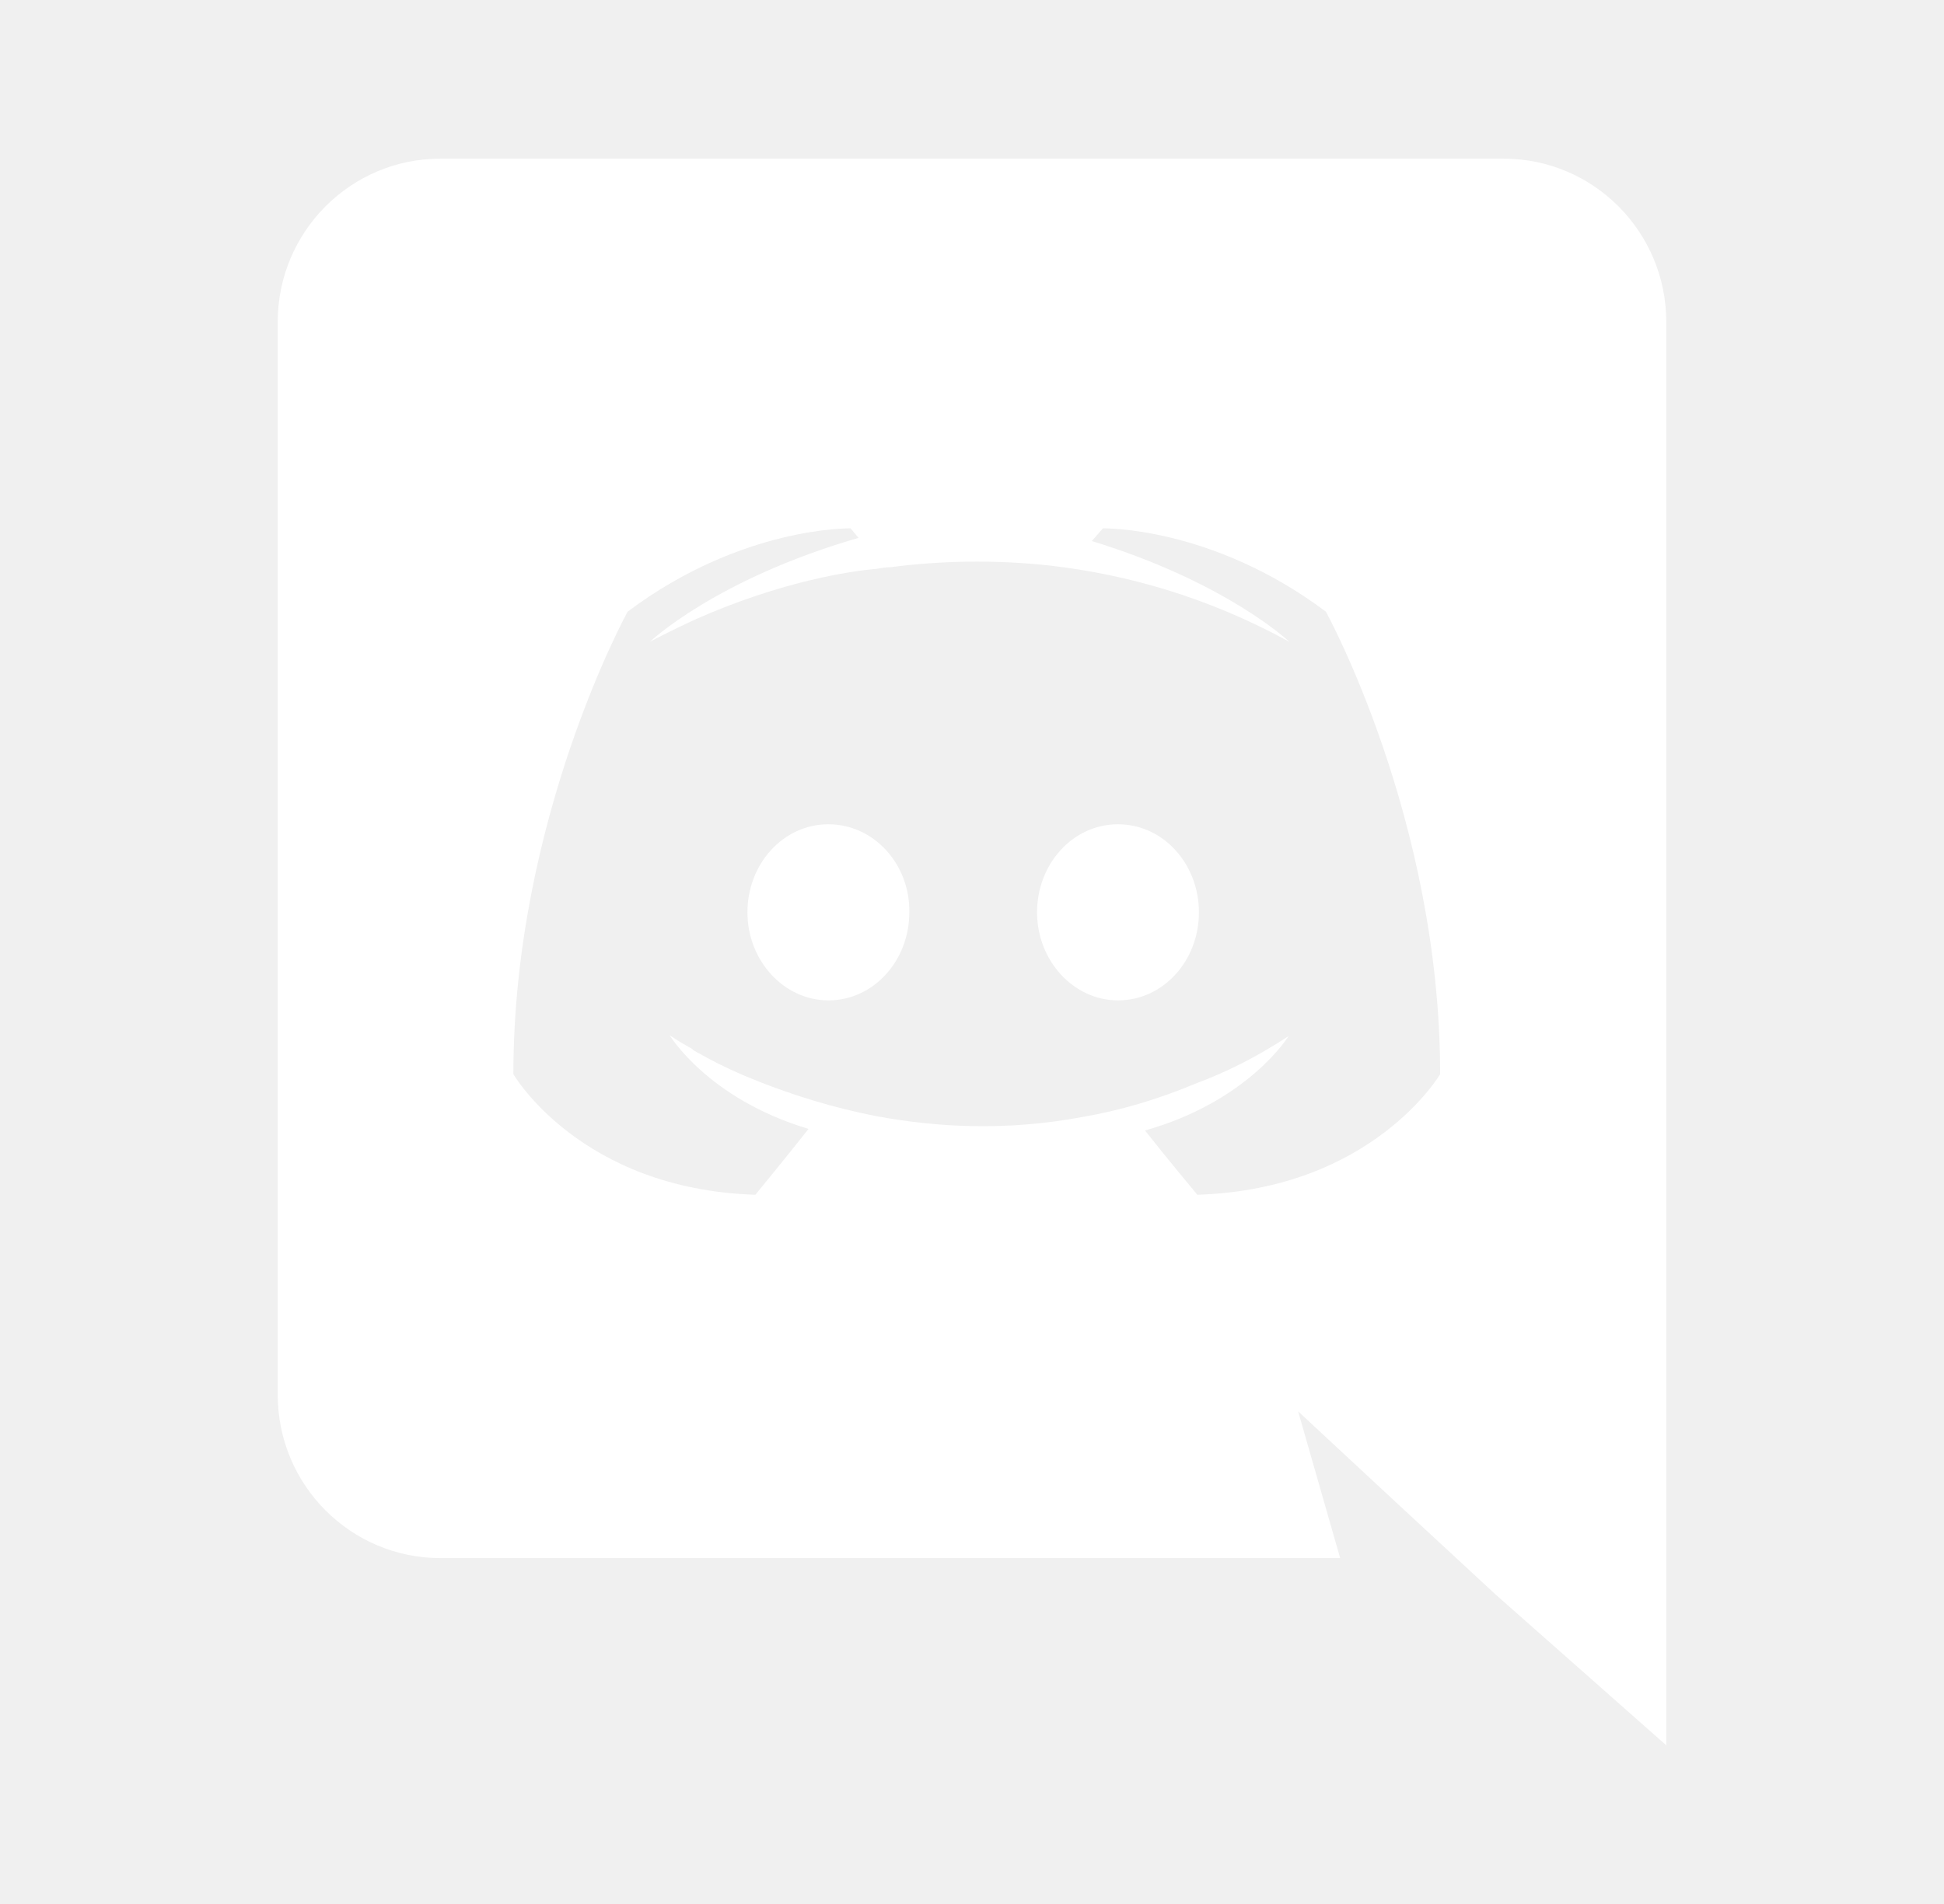
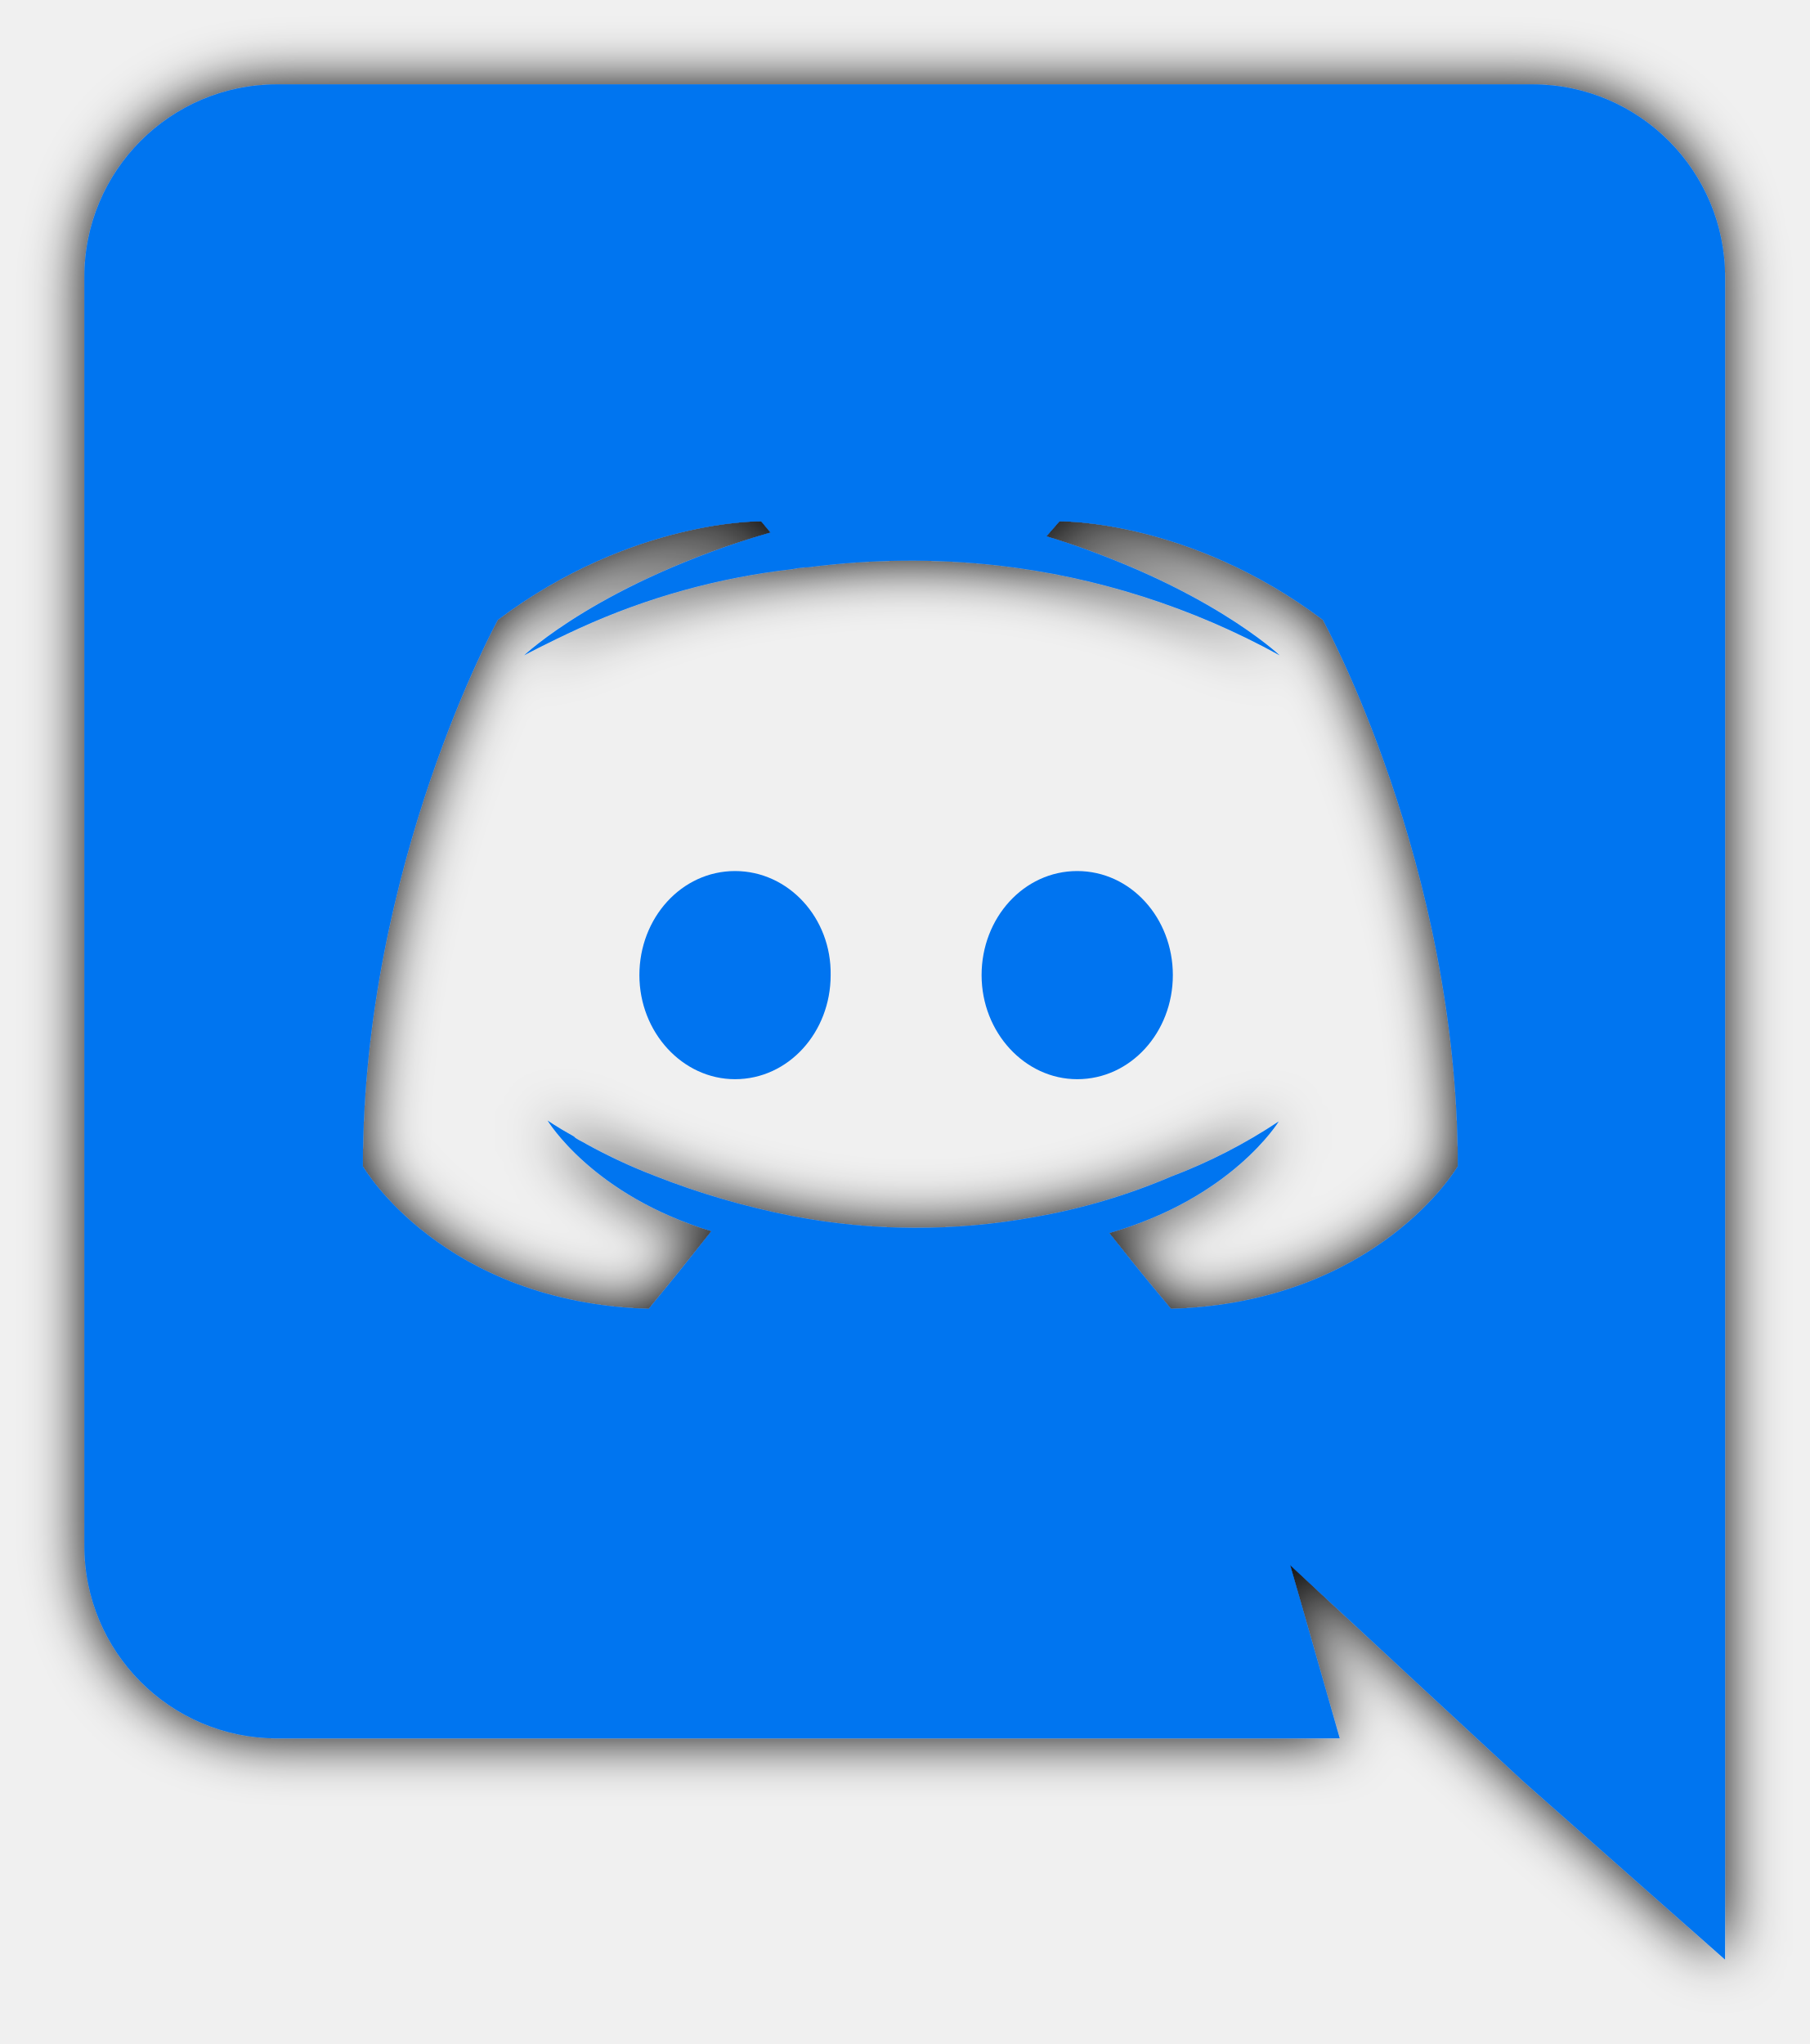
- <svg xmlns="http://www.w3.org/2000/svg" id="Layer_1" viewBox="0 0 245 240">
-   <style>.st0{fill:#FFFFFF;}</style>
-   <path class="st0" d="M104.4 103.9c-5.7 0-10.2 5-10.2 11.1s4.6 11.1 10.2 11.1c5.7 0 10.2-5 10.2-11.1.1-6.1-4.5-11.1-10.2-11.1zM140.9 103.9c-5.7 0-10.2 5-10.2 11.1s4.6 11.1 10.2 11.1c5.7 0 10.2-5 10.2-11.1s-4.5-11.1-10.2-11.1z" />
-   <path class="st0" d="M189.5 20h-134C44.2 20 35 29.2 35 40.6v135.2c0 11.4 9.2 20.6 20.5 20.6h113.4l-5.3-18.5 12.8 11.9 12.1 11.2 21.5 19V40.6c0-11.4-9.2-20.6-20.5-20.6zm-38.6 130.6s-3.6-4.3-6.6-8.1c13.1-3.7 18.1-11.9 18.1-11.9-4.1 2.7-8 4.6-11.5 5.9-5 2.1-9.8 3.5-14.5 4.3-9.6 1.8-18.4 1.3-25.9-.1-5.7-1.1-10.6-2.7-14.7-4.3-2.3-.9-4.8-2-7.3-3.4-.3-.2-.6-.3-.9-.5-.2-.1-.3-.2-.4-.3-1.8-1-2.8-1.7-2.8-1.7s4.8 8 17.5 11.8c-3 3.8-6.7 8.3-6.7 8.3-22.1-.7-30.5-15.2-30.5-15.2 0-32.2 14.4-58.3 14.4-58.3 14.4-10.8 28.1-10.5 28.1-10.5l1 1.2c-18 5.2-26.3 13.1-26.3 13.1s2.2-1.2 5.9-2.9c10.7-4.7 19.2-6 22.7-6.3.6-.1 1.1-.2 1.7-.2 6.1-.8 13-1 20.2-.2 9.5 1.1 19.7 3.9 30.1 9.6 0 0-7.9-7.5-24.9-12.7l1.4-1.6s13.7-.3 28.1 10.5c0 0 14.4 26.1 14.4 58.3 0 0-8.5 14.5-30.6 15.2z" />
+ <svg xmlns="http://www.w3.org/2000/svg" width="193" height="218" viewBox="0 0 193 218">
+   <defs>
+     <filter id="Path_8348" x="0" y="0" width="193" height="218" filterUnits="userSpaceOnUse">
+       <feOffset input="SourceAlpha" />
+       <feGaussianBlur stdDeviation="3" result="blur" />
+       <feFlood />
+       <feComposite operator="in" in2="blur" />
+       <feComposite in="SourceGraphic" />
+     </filter>
+   </defs>
+   <g id="Discord-Logo-White" transform="translate(-26 -11)">
+     <path id="Path_8347" data-name="Path 8347" d="M104.4,103.9c-5.7,0-10.2,5-10.2,11.1s4.6,11.1,10.2,11.1c5.7,0,10.2-5,10.2-11.1C114.7,108.9,110.1,103.9,104.4,103.9Zm36.5,0c-5.7,0-10.2,5-10.2,11.1s4.6,11.1,10.2,11.1c5.7,0,10.2-5,10.2-11.1S146.6,103.9,140.9,103.9Z" fill="#0074f0" />
+     <g transform="matrix(1, 0, 0, 1, 26, 11)" filter="url(#Path_8348)">
+       <path id="Path_8348-2" data-name="Path 8348" d="M189.5,20H55.5A20.55,20.55,0,0,0,35,40.6V175.8a20.55,20.55,0,0,0,20.5,20.6H168.9l-5.3-18.5,12.8,11.9L188.5,201,210,220V40.6A20.549,20.549,0,0,0,189.5,20ZM150.9,150.6s-3.6-4.3-6.6-8.1c13.1-3.7,18.1-11.9,18.1-11.9a57.224,57.224,0,0,1-11.5,5.9,65.818,65.818,0,0,1-14.5,4.3,70.052,70.052,0,0,1-25.9-.1,83.944,83.944,0,0,1-14.7-4.3,58.6,58.6,0,0,1-7.3-3.4c-.3-.2-.6-.3-.9-.5a1.38,1.38,0,0,1-.4-.3c-1.8-1-2.8-1.7-2.8-1.7s4.8,8,17.5,11.8c-3,3.8-6.7,8.3-6.7,8.3-22.1-.7-30.5-15.2-30.5-15.2,0-32.2,14.4-58.3,14.4-58.3,14.4-10.8,28.1-10.5,28.1-10.5l1,1.2C90.2,73,81.9,80.9,81.9,80.9s2.2-1.2,5.9-2.9a75.1,75.1,0,0,1,22.7-6.3,9.852,9.852,0,0,1,1.7-.2,84.612,84.612,0,0,1,20.2-.2,81.517,81.517,0,0,1,30.1,9.6s-7.9-7.5-24.9-12.7l1.4-1.6s13.7-.3,28.1,10.5c0,0,14.4,26.1,14.4,58.3C181.5,135.4,173,149.9,150.9,150.6Z" transform="translate(-26 -11)" fill="#0074f0" />
+     </g>
+   </g>
</svg>
